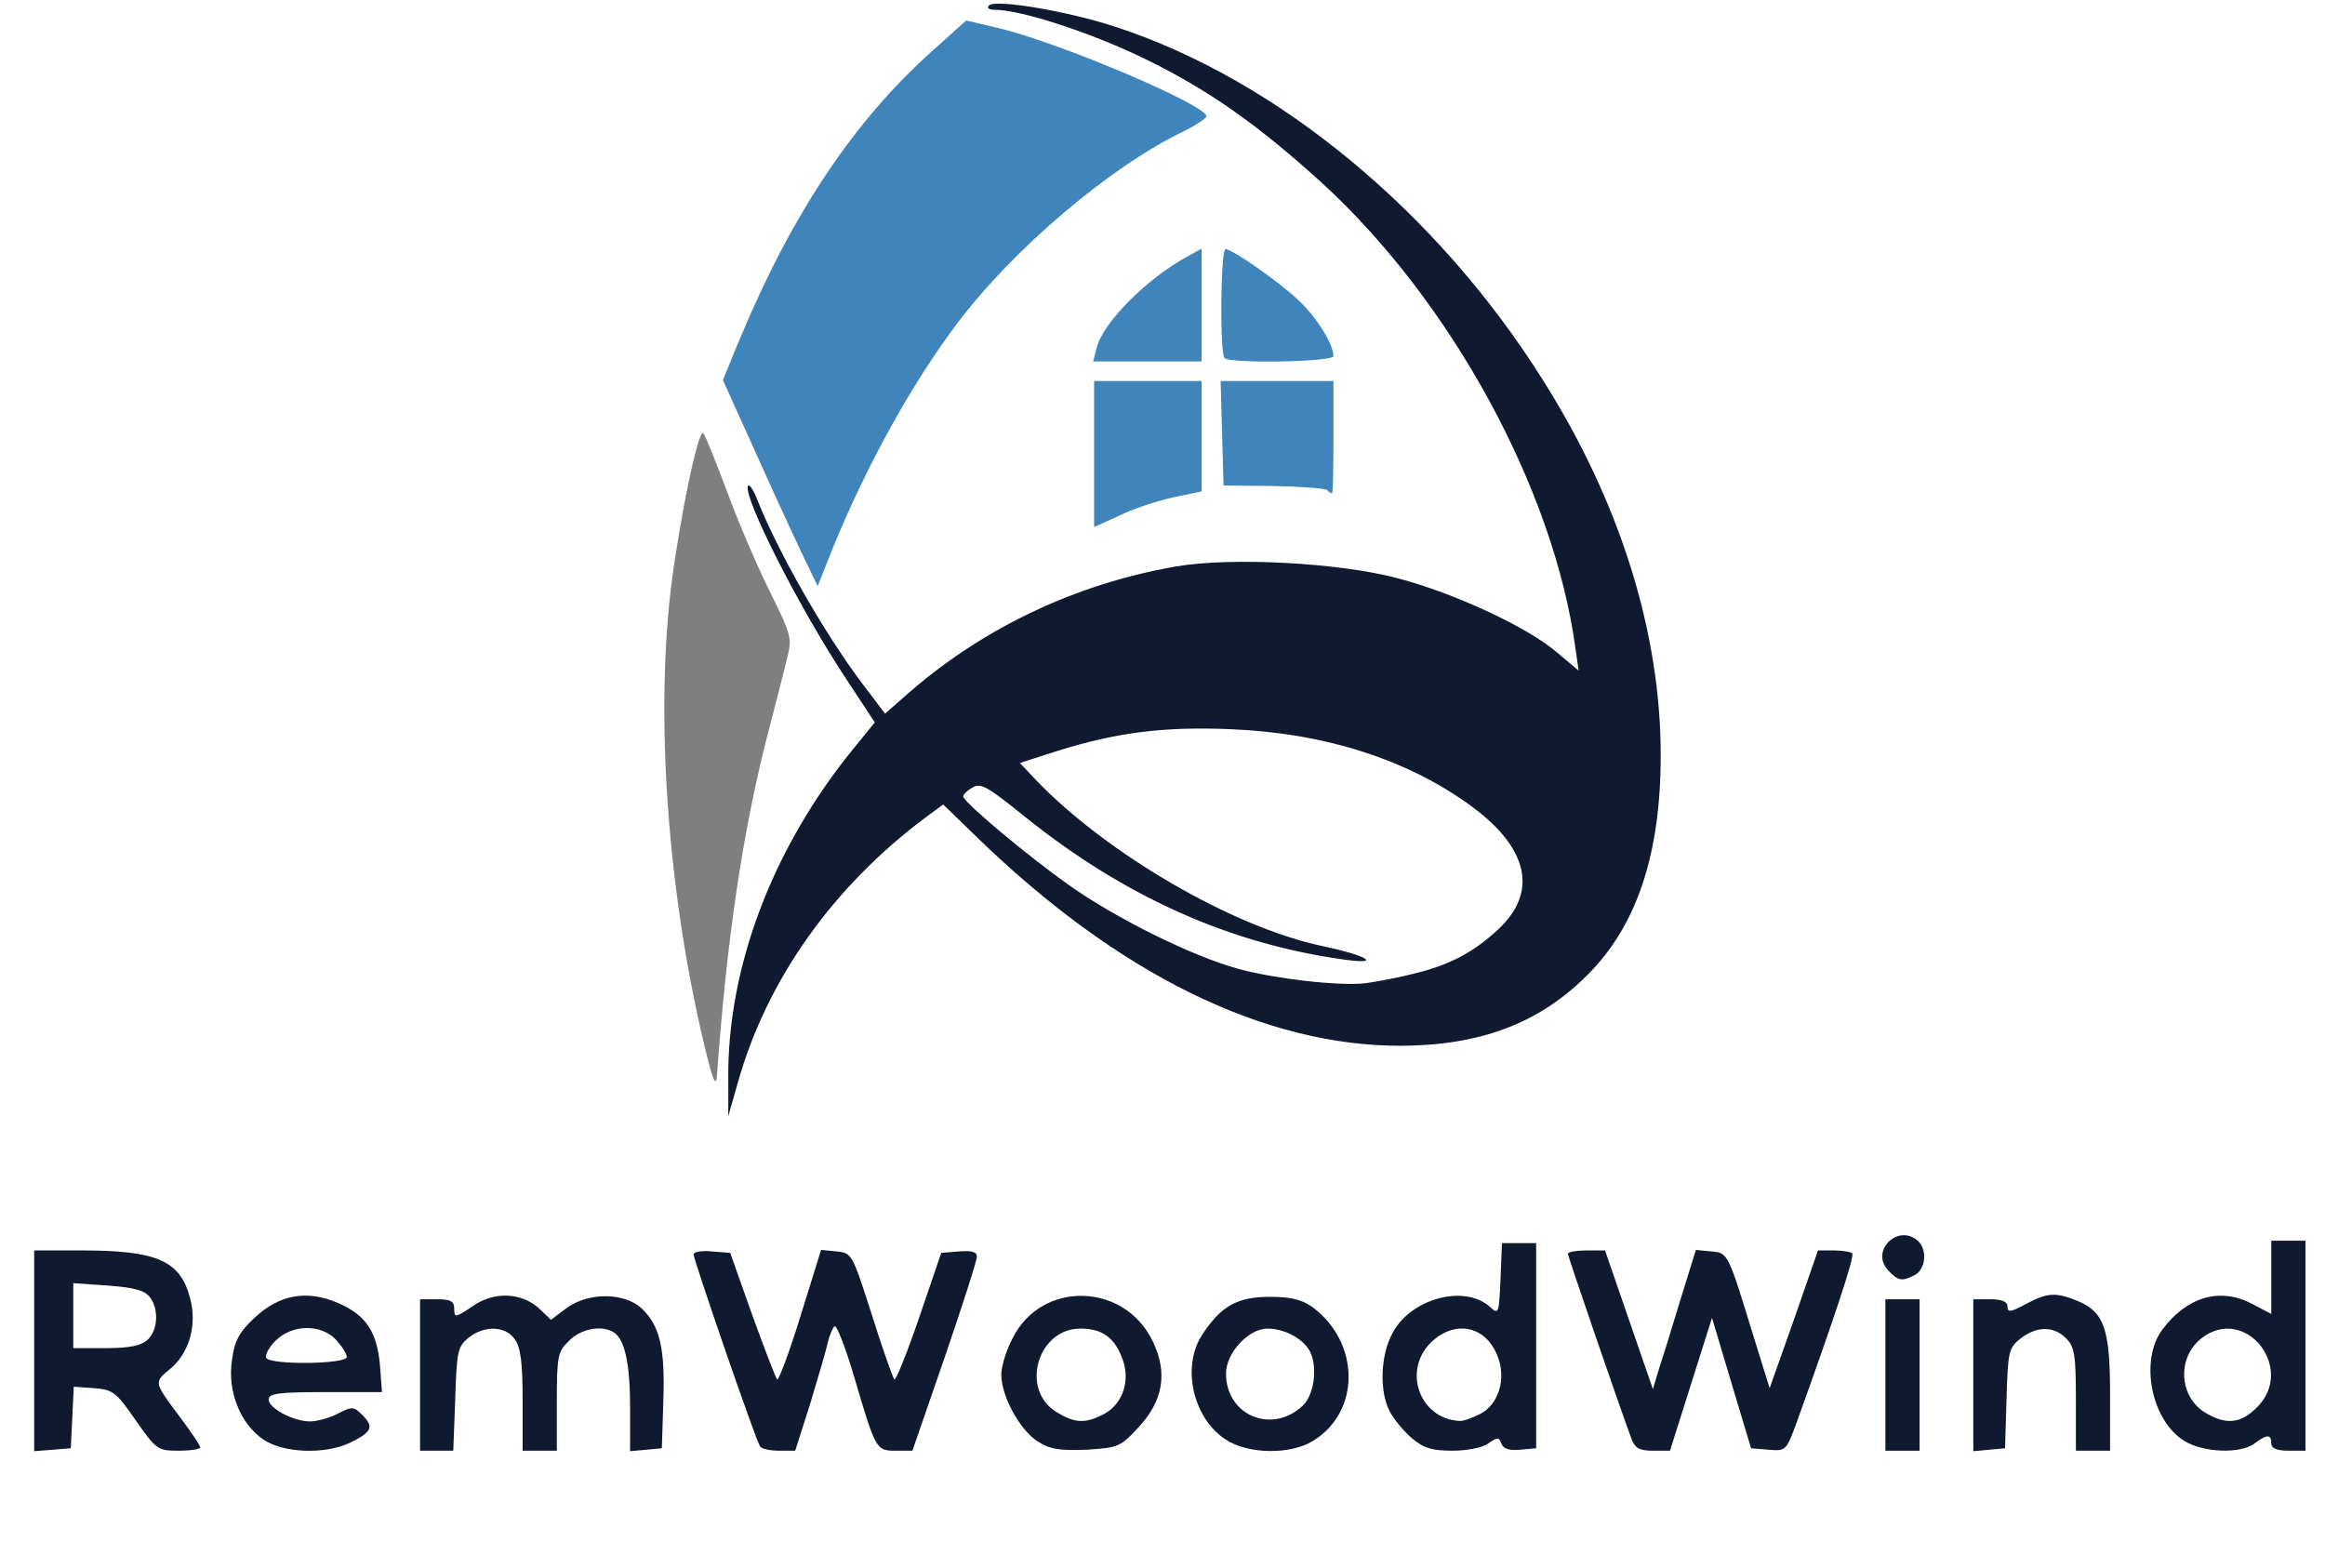
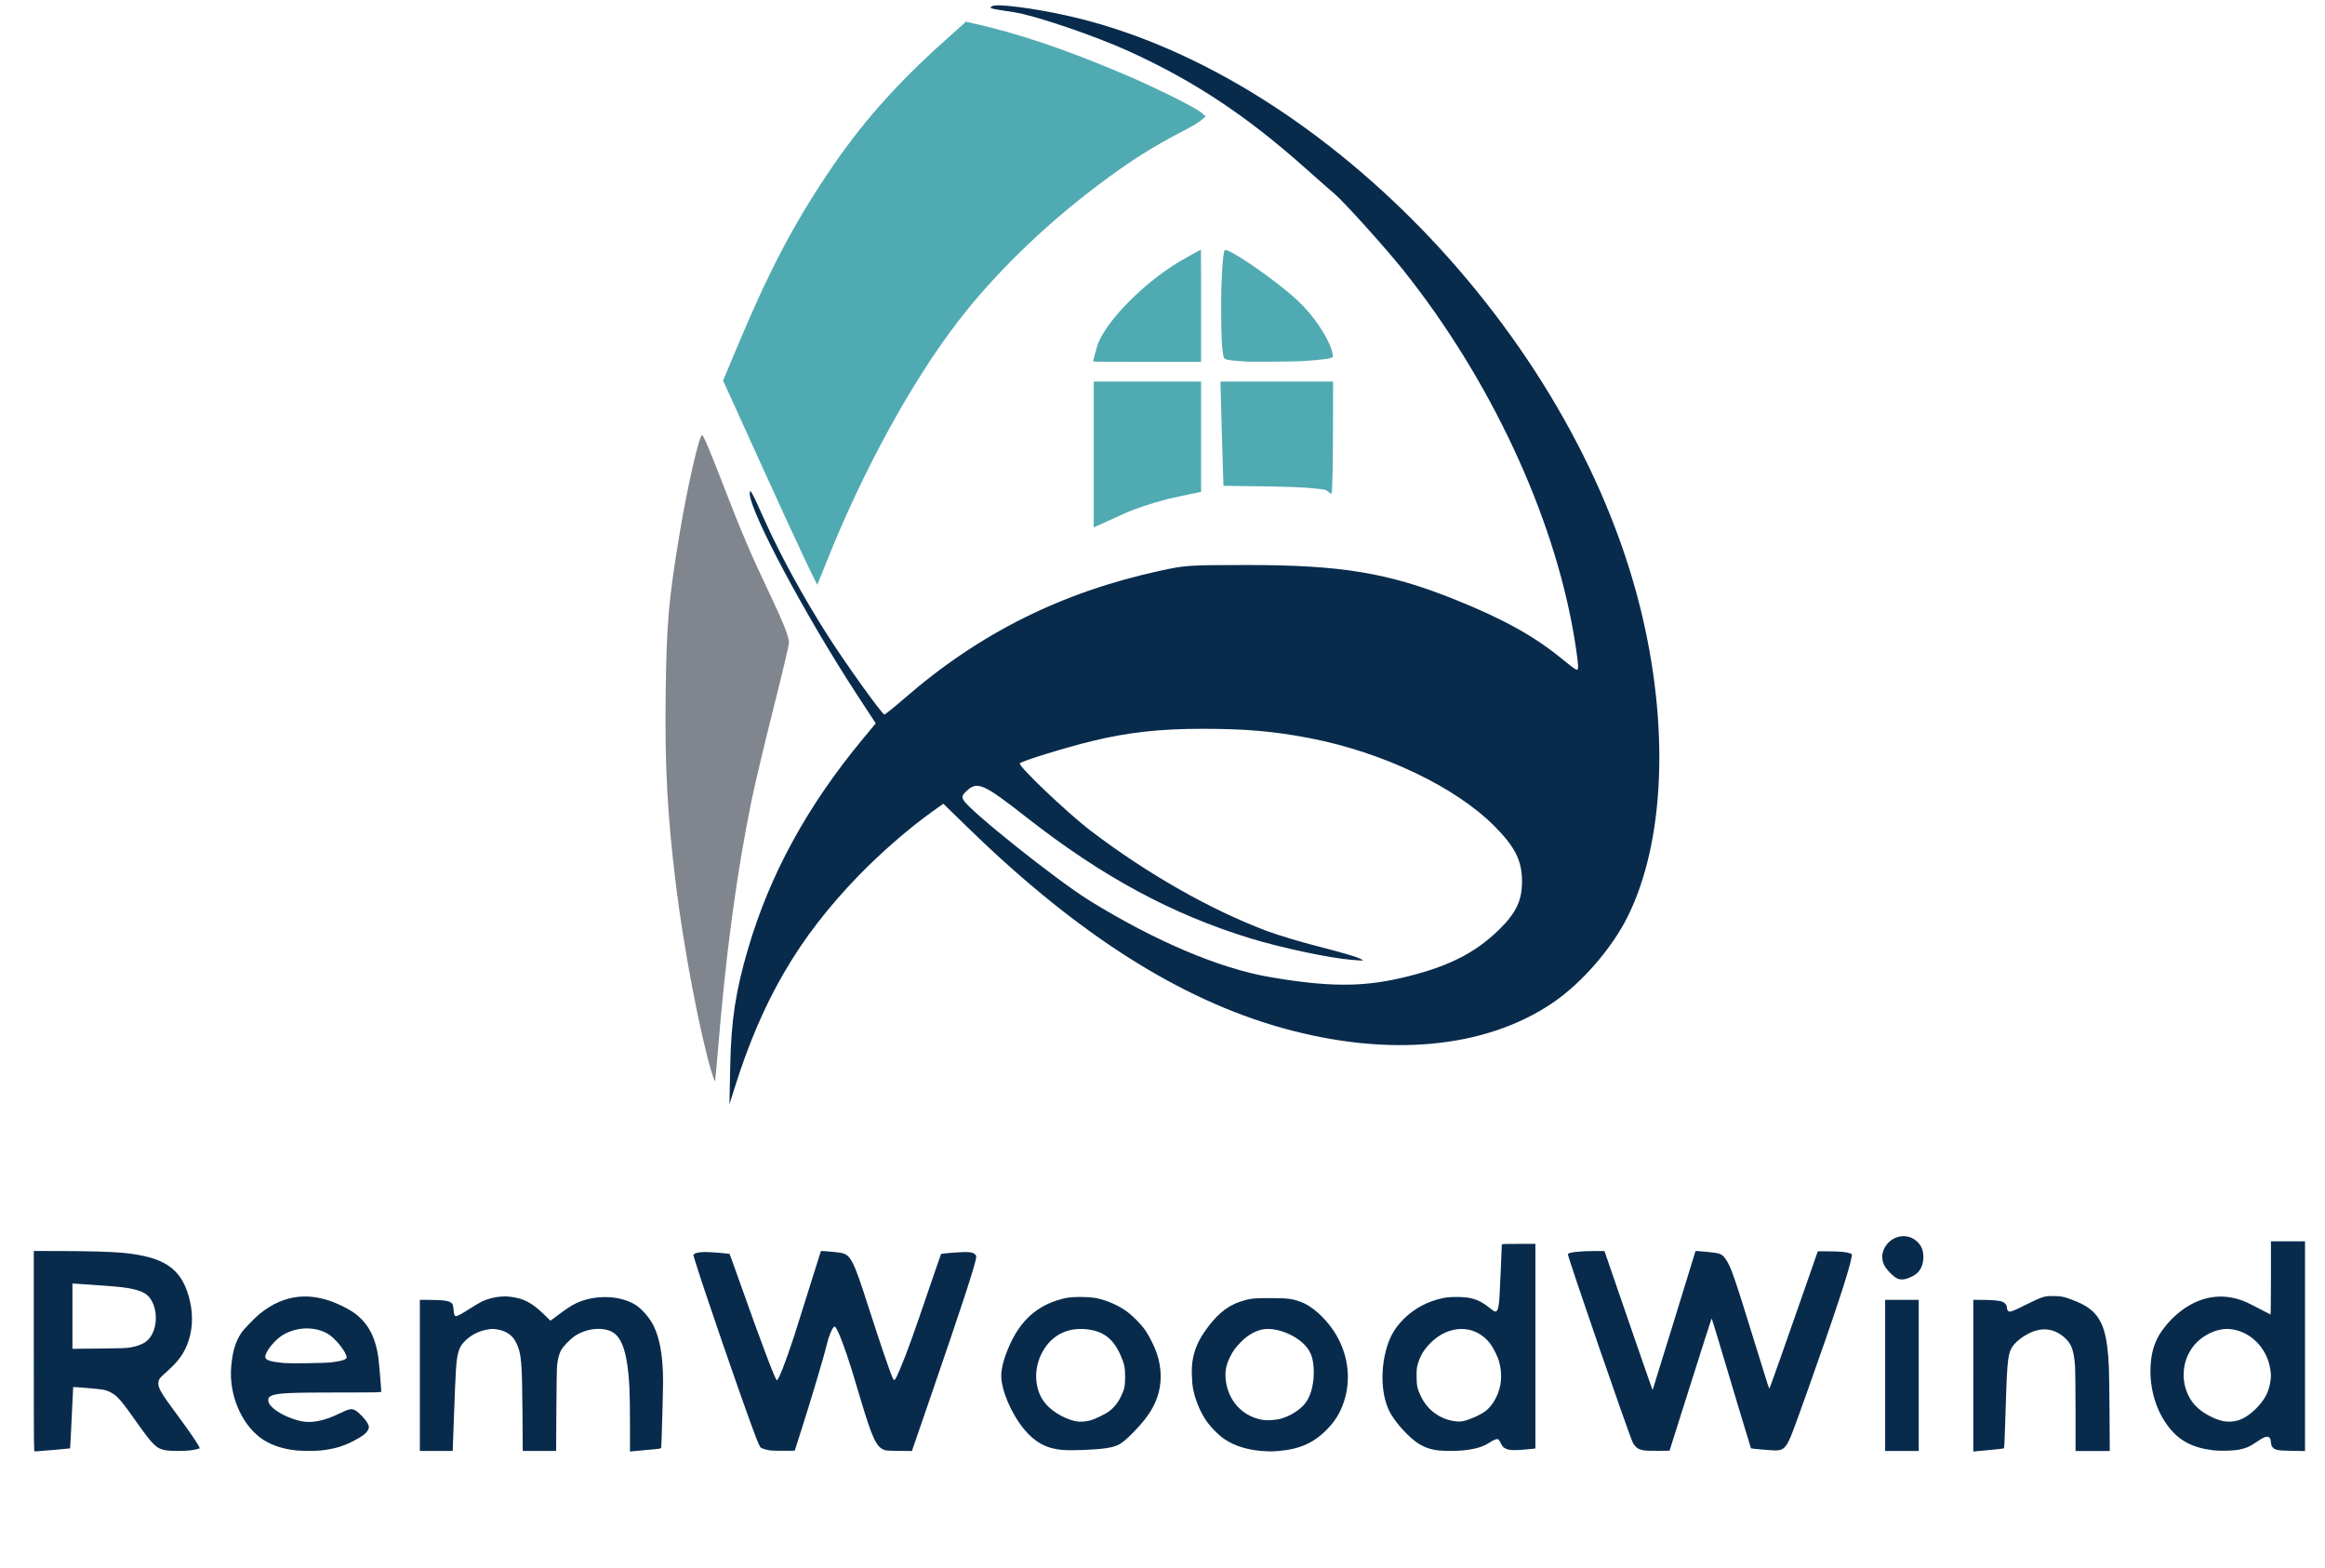
- <svg xmlns="http://www.w3.org/2000/svg" version="1.0" width="476px" height="321px" viewBox="0 0 4760 3210" preserveAspectRatio="xMidYMid meet">
-   <g id="layer101" fill="#0f192f" stroke="none">
-     <path d="M70 2766 l0 -206 98 0 c153 0 201 21 221 97 15 55 -1 112 -40 145 -35 29 -35 26 23 104 21 28 38 54 38 57 0 4 -20 7 -44 7 -43 0 -46 -2 -88 -62 -40 -58 -47 -63 -85 -66 l-42 -3 -3 63 -3 63 -37 3 -38 3 0 -205z m232 -23 c21 -19 24 -62 5 -87 -10 -14 -32 -20 -85 -24 l-72 -5 0 67 0 66 67 0 c48 0 72 -5 85 -17z" />
-     <path d="M539 2947 c-47 -32 -74 -99 -64 -163 5 -39 15 -57 46 -86 51 -48 108 -58 172 -30 57 25 79 59 85 128 l4 54 -116 0 c-96 0 -116 3 -116 15 0 18 50 45 85 45 14 0 40 -7 57 -16 29 -15 32 -15 51 4 23 24 18 34 -27 56 -51 24 -136 21 -177 -7z m171 -169 c0 -6 -10 -22 -22 -35 -31 -33 -90 -32 -124 2 -14 14 -22 30 -19 35 9 15 165 13 165 -2z" />
-     <path d="M860 2815 l0 -155 35 0 c28 0 35 4 35 20 0 18 2 18 38 -6 44 -31 101 -28 137 6 l23 22 32 -24 c45 -33 119 -32 154 1 37 35 48 82 44 191 l-3 95 -32 3 -33 3 0 -90 c0 -89 -11 -139 -33 -153 -24 -16 -68 -8 -92 17 -23 22 -25 31 -25 125 l0 100 -35 0 -35 0 0 -103 c0 -77 -4 -108 -16 -125 -19 -28 -63 -29 -95 -3 -22 18 -24 28 -27 125 l-4 106 -34 0 -34 0 0 -155z" />
-     <path d="M1556 2961 c-9 -13 -136 -382 -136 -393 0 -5 17 -8 37 -6 l38 3 45 127 c25 69 48 129 51 132 3 3 25 -55 48 -130 l42 -135 32 3 c31 3 32 5 72 130 22 70 43 129 46 132 3 3 26 -54 51 -127 l45 -132 37 -3 c26 -2 36 1 36 11 0 8 -30 101 -66 206 l-66 191 -34 0 c-40 0 -41 -1 -84 -147 -18 -62 -37 -110 -41 -108 -4 3 -10 17 -14 32 -3 16 -20 72 -36 126 l-31 97 -33 0 c-19 0 -36 -4 -39 -9z" />
-     <path d="M2123 2950 c-36 -24 -73 -92 -73 -136 0 -16 10 -50 23 -74 59 -119 229 -115 287 6 31 64 22 122 -30 177 -36 39 -41 41 -106 45 -57 2 -75 -1 -101 -18z m137 -55 c40 -21 56 -72 36 -118 -16 -40 -41 -57 -84 -57 -88 0 -124 125 -49 171 38 23 59 24 97 4z" />
-     <path d="M2509 2947 c-68 -45 -91 -152 -46 -217 38 -57 71 -75 137 -75 44 0 66 6 87 21 98 73 99 214 1 274 -47 29 -134 27 -179 -3z m158 -69 c26 -24 32 -91 10 -119 -17 -23 -52 -39 -82 -39 -39 0 -85 50 -85 92 0 86 94 125 157 66z" />
-     <path d="M2890 2944 c-17 -15 -37 -39 -45 -55 -21 -40 -19 -113 5 -158 36 -72 148 -103 201 -55 17 16 18 13 21 -57 l3 -74 35 0 35 0 0 210 0 210 -33 3 c-22 2 -34 -2 -38 -12 -5 -14 -8 -14 -27 -1 -12 9 -44 15 -73 15 -42 0 -59 -5 -84 -26z m140 -49 c39 -20 55 -74 35 -121 -25 -61 -88 -72 -136 -25 -58 58 -22 156 59 160 7 1 26 -6 42 -14z" />
-     <path d="M3341 2948 c-25 -67 -131 -376 -131 -381 0 -4 17 -7 38 -7 l38 0 49 142 49 142 12 -40 c7 -21 27 -85 44 -142 l32 -103 31 3 c35 3 34 1 88 177 l32 103 50 -141 49 -141 32 0 c18 0 35 3 38 6 6 5 -39 139 -114 347 -21 57 -22 58 -57 55 l-36 -3 -40 -133 -40 -134 -43 136 -43 136 -35 0 c-27 0 -36 -5 -43 -22z" />
-     <path d="M3860 2815 l0 -155 35 0 35 0 0 155 0 155 -35 0 -35 0 0 -155z" />
-     <path d="M4040 2816 l0 -156 35 0 c24 0 35 5 35 15 0 12 6 12 37 -5 45 -24 62 -25 108 -6 53 23 65 57 65 191 l0 115 -35 0 -35 0 0 -105 c0 -92 -3 -108 -20 -125 -26 -26 -60 -25 -93 0 -25 20 -26 27 -29 123 l-3 102 -32 3 -33 3 0 -155z" />
-     <path d="M4472 2950 c-68 -42 -92 -165 -45 -228 50 -67 118 -87 183 -53 l40 21 0 -75 0 -75 35 0 35 0 0 215 0 215 -35 0 c-24 0 -35 -5 -35 -15 0 -19 -9 -19 -34 0 -29 22 -105 19 -144 -5z m149 -69 c80 -80 -25 -211 -114 -141 -50 39 -46 118 6 151 44 27 74 24 108 -10z" />
-     <path d="M3865 2600 c-37 -41 24 -97 63 -58 18 18 14 56 -7 68 -27 14 -35 13 -56 -10z" />
-     <path d="M1491 2209 c-2 -228 90 -472 256 -676 l44 -54 -54 -82 c-99 -148 -220 -387 -205 -403 3 -2 11 10 18 28 42 107 139 277 218 381 l44 58 56 -49 c152 -130 338 -217 538 -252 113 -20 337 -8 456 24 118 31 267 101 326 152 l44 37 -7 -49 c-45 -324 -254 -707 -518 -949 -131 -119 -231 -190 -362 -254 -108 -53 -254 -101 -309 -101 -12 0 -16 -4 -11 -9 14 -13 162 12 259 44 331 108 660 380 876 725 157 249 240 515 240 766 0 203 -49 350 -151 451 -98 98 -218 143 -379 144 -282 1 -582 -147 -872 -429 l-67 -65 -38 28 c-188 141 -323 331 -382 540 l-20 70 0 -76z m1401 -215 c75 -18 123 -43 175 -91 82 -76 63 -166 -54 -252 -129 -95 -299 -150 -491 -158 -137 -6 -234 6 -356 44 l-78 25 33 35 c146 152 405 302 587 340 90 19 122 38 47 28 -236 -32 -453 -129 -658 -294 -78 -63 -90 -69 -107 -58 -11 6 -19 15 -18 18 6 16 132 121 215 180 97 69 254 147 350 173 75 20 203 35 258 29 22 -3 66 -11 97 -19z" />
-   </g>
-   <g id="layer102" fill="#7f7f7f" stroke="none">
-     <path d="M1442 2140 c-76 -318 -101 -677 -67 -947 18 -138 55 -317 65 -306 4 4 26 60 50 123 23 63 63 155 88 205 41 83 44 92 34 130 -5 22 -24 96 -42 165 -49 192 -82 411 -102 690 -2 28 -8 15 -26 -60z" />
-   </g>
-   <g id="layer103" fill="#3f84bb" stroke="none">
-     <path d="M1651 1152 c-13 -26 -57 -121 -97 -210 l-74 -164 35 -85 c107 -256 233 -445 394 -589 l69 -62 64 15 c122 28 428 158 428 181 0 4 -21 18 -47 31 -150 72 -349 241 -464 394 -92 122 -185 290 -254 459 l-31 78 -23 -48z" />
-     <path d="M2240 930 l0 -150 110 0 110 0 0 113 0 113 -57 12 c-32 7 -82 23 -110 37 l-53 24 0 -149z" />
-     <path d="M2717 1003 c-4 -3 -53 -7 -110 -8 l-102 -1 -3 -107 -3 -107 116 0 115 0 0 115 c0 63 -1 115 -3 115 -2 0 -7 -3 -10 -7z" />
-     <path d="M2245 713 c12 -52 104 -144 188 -189 l27 -15 0 116 0 115 -111 0 -111 0 7 -27z" />
-     <path d="M2507 733 c-10 -10 -8 -223 2 -223 14 0 113 69 153 108 35 34 68 87 68 111 0 12 -212 16 -223 4z" />
-   </g>
+ <svg xmlns="http://www.w3.org/2000/svg" version="1.0" width="476px" height="321px" viewBox="0 0 4760 3210" preserveAspectRatio="xMidYMid meet" id="svg905">
+   <defs id="defs909" />
+   <path style="opacity:1;fill:#50aab2;fill-opacity:1;stroke:#3984f3;stroke-width:2.529;stroke-miterlimit:4;stroke-dasharray:none;stroke-opacity:0" d="m 1646.682,1142.884 c -14.337,-30.152 -51.585,-111.076 -82.773,-179.829 -31.188,-68.754 -62.744,-138.259 -70.124,-154.456 l -13.419,-29.45 28.367,-67.777 C 1572.194,559.747 1621.917,464.201 1692.234,358.767 1760.978,255.691 1831.891,174.956 1933.905,83.622 l 43.761,-39.18 10.535,2.347 c 96.819,21.573 191.18,53.388 317.368,107.005 59.082,25.104 142.485,66.661 154.048,76.758 l 8.839,7.718 -8.839,7.662 c -4.861,4.214 -20.203,13.469 -34.093,20.566 -64.211,32.812 -114.3,64.657 -180.565,114.797 -109.037,82.506 -209.73,180.709 -283.19,276.188 -95.856,124.589 -196.114,307.958 -269.939,493.712 -9.936,25.001 -18.295,45.694 -18.574,45.984 -0.28,0.291 -12.239,-24.143 -26.576,-54.296 z" id="path3673" />
+   <path style="opacity:1;fill:#50aab2;fill-opacity:1;stroke:#3984f3;stroke-width:0.632;stroke-miterlimit:4;stroke-dasharray:none;stroke-opacity:0" d="M 2239.263,930.483 V 781.196 h 109.854 109.854 v 112.853 112.853 l -28.25,5.892 c -15.537,3.241 -33.221,7.129 -39.298,8.641 -31.137,7.745 -70.806,21.101 -91.891,30.936 -5.072,2.366 -37.015,16.895 -56.318,25.616 l -3.946,1.783 z" id="path3675" />
+   <path style="opacity:1;fill:#50aab2;fill-opacity:1;stroke:#3984f3;stroke-width:0.632;stroke-miterlimit:4;stroke-dasharray:none;stroke-opacity:0" d="m 2723.505,1009.744 c -1.217,-0.638 -3.689,-2.43 -5.494,-3.983 -3.696,-3.177 -4.742,-3.448 -19.76,-5.122 -29.214,-3.256 -65.61,-4.609 -144.099,-5.358 -26.995,-0.257 -49.208,-0.595 -49.363,-0.75 -0.264,-0.265 -6.062,-200.914 -6.05,-209.39 l 0.01,-3.946 h 115.22 115.22 l -0.02,62.03 c -0.02,96.36 -1.266,165.583 -3.005,167.247 -0.265,0.238 -1.444,-0.09 -2.661,-0.728 z" id="path3677" />
+   <path style="opacity:1;fill:#50aab2;fill-opacity:1;stroke:#3984f3;stroke-width:0.632;stroke-miterlimit:4;stroke-dasharray:none;stroke-opacity:0" d="m 2554.936,740.409 c -31.132,-1.631 -45.619,-3.604 -48.312,-6.58 -2.268,-2.504 -4.162,-15.626 -5.38,-37.234 -1.096,-19.452 -1.482,-81.272 -0.673,-107.644 1.368,-44.519 4.047,-73.995 6.991,-76.94 5.019,-5.019 80.439,45.153 129.763,86.322 25.142,20.985 41.855,38.702 58.87,62.404 17.044,23.743 30.363,50.425 32.238,64.584 0.34,2.431 0.461,4.752 0.302,5.16 -1.342,3.537 -23.786,6.567 -67.421,9.103 -10.67,0.62 -97.446,1.293 -106.382,0.825 z" id="path3679" />
+   <path style="opacity:1;fill:#50aab2;fill-opacity:1;stroke:#3984f3;stroke-width:0.632;stroke-miterlimit:4;stroke-dasharray:none;stroke-opacity:0" d="m 2238.004,740.001 c 0.01,-2.041 8.344,-32.498 10.092,-36.875 19.61,-49.121 93.976,-123.914 166.682,-167.638 8.255,-4.964 43.21,-24.508 43.834,-24.508 0.189,0 0.378,51.707 0.378,114.905 V 740.79 h -110.485 c -87.969,0 -110.485,-0.163 -110.482,-0.789 z" id="path3681" />
+   <path style="opacity:1;fill:#082b4c;fill-opacity:1;stroke:#3984f3;stroke-width:4.173;stroke-miterlimit:4;stroke-dasharray:none;stroke-opacity:0" d="m 1495.028,2181.661 c 1.876,-92.33 10.947,-152.004 36.27,-238.603 44.615,-152.574 121.683,-293.531 235.389,-430.526 l 26.252,-31.629 -37.92,-57.955 c -105.191,-160.767 -220.026,-376.049 -220.026,-412.485 0,-11.752 3.459,-5.526 31.131,56.03 31.763,70.656 78.528,156.117 127.535,233.066 37.676,59.157 112.161,163.061 117.024,163.245 1.526,0.06 20.276,-15.092 41.666,-33.666 153.2,-133.024 321.137,-216.741 522.886,-260.659 51.746,-11.264 57.553,-11.65 176.424,-11.734 193.794,-0.136 290.565,15.851 426.469,70.454 98.108,39.418 160.264,73.627 216.644,119.236 35.976,29.102 36.053,29.139 36.053,16.984 0,-6.699 -3.753,-34.398 -8.344,-61.553 -41.966,-248.313 -171.87,-526.467 -350.008,-749.445 -35.761,-44.763 -121.435,-139.834 -140.091,-155.459 -7.313,-6.124 -34.561,-30.079 -60.552,-53.233 C 2551.763,236.768 2445.297,166.212 2312.139,105.36 2242.546,73.557 2119.432,31.649 2076.338,25.093 c -52.37,-7.967 -52.719,-8.066 -44.4,-12.722 9.282,-5.194 83.059,4.198 150.972,19.221 514.382,113.783 1033.645,648.5 1174.408,1209.361 61.055,243.269 51.476,482.875 -25.447,636.54 -32.551,65.026 -94.045,135.565 -153.135,175.66 -138.097,93.706 -337.153,112.092 -554.34,51.202 -209.243,-58.663 -418.271,-191.695 -640.224,-407.458 l -52.904,-51.429 -24.179,17.29 c -46.846,33.499 -104.63,83.817 -149.603,130.272 -122.773,126.819 -196.753,253.564 -253.592,434.462 l -10.473,33.333 z m 1371.214,-178.918 c 94.934,-21.688 152.707,-50.144 203.704,-100.333 34.157,-33.616 46.081,-58.92 46.102,-97.832 0.02,-42.221 -13.889,-70.218 -56.056,-112.827 -79.58,-80.412 -228.899,-151.657 -378.281,-180.49 -73.268,-14.142 -131.116,-19.183 -220.146,-19.183 -86.987,0 -151.306,7.112 -224.873,24.866 -53.008,12.792 -143.147,40.501 -148.738,45.722 -4.826,4.508 96.927,101.39 145.118,138.171 114.917,87.709 246.662,162.568 361.717,205.532 22.576,8.431 70.389,22.754 106.25,31.83 35.861,9.076 71.764,19.353 79.785,22.839 14.44,6.274 14.296,6.313 -14.583,3.949 -44.79,-3.667 -143.819,-24.732 -206.262,-43.874 -160.235,-49.121 -302.751,-126.001 -456.238,-246.118 -90.46,-70.792 -102.593,-76.235 -124.561,-55.876 -9.168,8.496 -10.402,11.856 -6.816,18.556 11.312,21.137 191.063,164.595 258.24,206.099 134.682,83.212 266.116,138.911 369.591,156.624 116.715,19.98 186.171,20.592 266.046,2.345 z" id="path3691" />
+   <path style="opacity:1;fill:#81858e;fill-opacity:1;stroke:#3984f3;stroke-width:2.951;stroke-miterlimit:4;stroke-dasharray:none;stroke-opacity:0" d="m 1456.465,2193.781 c -23.667,-79.469 -56.357,-250.842 -72.076,-377.851 -18.202,-147.07 -23.581,-246.873 -21.511,-399.117 1.946,-143.146 6.051,-189.545 28.93,-327.037 15.51,-93.206 39.739,-198.874 45.6,-198.874 2.676,0 17.099,34.139 44.871,106.206 34.3,89.008 56.184,140.314 91.053,213.465 30.377,63.728 41.886,92.61 41.984,105.357 0.03,4.471 -14.419,65.459 -32.118,135.529 -17.699,70.069 -37.646,153.916 -44.326,186.325 -30.638,148.634 -53.456,318.678 -69.365,516.931 -2.53,31.521 -5.121,57.833 -5.759,58.471 -0.638,0.638 -3.916,-8.095 -7.284,-19.405 z" id="path3697" />
+   <path style="opacity:1;fill:#082b4c;fill-opacity:1;stroke:#3984f3;stroke-width:1.043;stroke-miterlimit:4;stroke-dasharray:none;stroke-opacity:0" d="m 69.202,2766.386 v -205.208 l 48.698,0.03 c 58.895,0.04 110.56,1.438 133.073,3.611 83.825,8.091 118.691,30.958 135.327,88.756 9.032,31.38 9.026,62.933 -0.02,90.653 -8.595,26.341 -20.528,42.799 -49.206,67.862 -10.334,9.031 -12.952,13.17 -12.887,20.372 0.091,10.388 6.33,20.724 39.336,65.187 25.807,34.766 45.262,63.61 45.262,67.105 0,1.092 -11.24,3.708 -20.312,4.728 -13.971,1.572 -40.641,1.334 -49.95,-0.45 -18.699,-3.579 -25.587,-10.412 -61.08,-60.608 -20.781,-29.39 -28.746,-39.675 -37.159,-47.983 -7.857,-7.759 -18.252,-13.22 -29.415,-15.451 -6.047,-1.209 -60.495,-5.939 -61.061,-5.305 -0.072,0.08 -1.425,28.263 -3.016,62.639 -1.591,34.375 -3.068,62.705 -3.283,62.955 -0.317,0.378 -66.319,6.072 -72.484,6.26 -1.73,0.04 -1.823,-10.389 -1.823,-205.153 z m 196.538,-7.6 c 23.463,-4.359 34.808,-10.403 43.018,-22.916 15.366,-23.419 13.23,-61.865 -4.535,-81.624 -9.578,-10.653 -28.924,-16.564 -65.751,-20.092 -12.274,-1.175 -83.606,-6.309 -87.667,-6.309 h -2.437 v 66.754 66.754 l 54.427,-0.491 c 42.578,-0.385 56.282,-0.835 62.945,-2.075 z" id="path3703" />
+   <path style="opacity:1;fill:#082b4c;fill-opacity:1;stroke:#3984f3;stroke-width:1.043;stroke-miterlimit:4;stroke-dasharray:none;stroke-opacity:0" d="m 606.159,2969.409 c -30.023,-3.167 -55.613,-12.421 -74.315,-26.874 -39.173,-30.275 -63.006,-88.622 -58.577,-143.404 2.593,-32.067 8.61,-52.221 21.127,-70.766 5.03,-7.452 26.36,-29.554 36.754,-38.084 51.193,-42.013 107.778,-47.271 170.693,-15.862 6.285,3.137 14.488,7.689 18.229,10.113 31.385,20.342 48.216,49.74 54.615,95.396 1.369,9.764 5.795,62.21 5.825,69.01 0.007,1.72 -4.672,1.826 -83.586,1.841 -103.449,0.02 -128.24,1.164 -140.667,6.474 -5.485,2.343 -6.99,4.28 -6.99,8.995 0,4.579 1.51,7.829 5.89,12.677 11.394,12.612 37.671,25.688 61.626,30.667 21.264,4.419 46.819,-0.593 76.503,-15.001 22.203,-10.778 27.076,-11.68 35.204,-6.512 7.871,5.005 20.45,18.531 24.069,25.883 3.029,6.153 3.179,6.952 2.026,10.801 -2.517,8.401 -11.882,15.81 -34.003,26.903 -19.682,9.87 -37.922,14.99 -63.503,17.829 -10.921,1.21 -39.069,1.164 -50.922,-0.08 z m 74.168,-180.488 c 20.364,-2.793 29.359,-5.835 29.359,-9.931 0,-10.257 -23.289,-39.447 -38.542,-48.307 -26.523,-15.406 -63.288,-14.567 -91.559,2.09 -16.619,9.792 -36.515,34.377 -36.555,45.171 -0.02,6.425 9.669,9.721 36.448,12.391 14.756,1.47 87.215,0.457 100.85,-1.413 z" id="path3705" />
+   <path style="opacity:1;fill:#082b4c;fill-opacity:1;stroke:#3984f3;stroke-width:1.043;stroke-miterlimit:4;stroke-dasharray:none;stroke-opacity:0" d="m 1289.767,2916.721 c -0.01,-30.263 -0.483,-64.163 -1.062,-75.335 -3.572,-69.004 -14.616,-104.051 -36.241,-115.009 -20.312,-10.293 -52.648,-6.531 -75.556,8.791 -9.977,6.673 -24.673,21.993 -28.593,29.807 -3.543,7.062 -5.917,15.986 -7.581,28.494 -0.752,5.654 -1.362,39.253 -1.686,92.969 l -0.508,84.115 h -34.145 -34.145 l -0.591,-78.906 c -0.774,-103.355 -2.262,-120.456 -12.33,-141.68 -7.583,-15.986 -20.203,-25.084 -39.072,-28.168 -8.866,-1.448 -10.684,-1.44 -20.165,0.113 -18.252,2.997 -34.906,11.716 -47.441,24.841 -7.186,7.524 -10.002,12.757 -12.828,23.836 -3.843,15.067 -4.991,32.967 -8.635,134.595 l -2.344,65.365 H 893.207 859.569 v -154.688 -154.687 l 17.969,0.04 c 33.709,0.08 45.615,2.272 49.052,9.09 0.791,1.569 1.724,6.725 2.073,11.457 0.713,9.678 1.903,12.751 4.936,12.751 3.245,0 11.513,-4.512 29.851,-16.291 9.296,-5.971 20.077,-12.283 23.958,-14.026 17.843,-8.014 38.954,-11.516 56.873,-9.433 27.387,3.182 44.596,12.105 68.943,35.743 l 13.771,13.37 19.394,-14.451 c 20.061,-14.949 29.996,-20.811 43.39,-25.603 36.972,-13.228 81.105,-10.459 110.098,6.907 13.115,7.855 29.024,25.694 37.468,42.013 13.436,25.967 20.073,63.829 20.173,115.086 0.04,18.394 -3.131,131.899 -3.771,135.158 -0.58,2.956 -0.381,2.918 -29.071,5.44 -13.177,1.157 -26.419,2.377 -29.427,2.714 l -5.469,0.609 -0.01,-55.023 z" id="path3709" />
+   <path style="opacity:1;fill:#082b4c;fill-opacity:1;stroke:#3984f3;stroke-width:1.043;stroke-miterlimit:4;stroke-dasharray:none;stroke-opacity:0" d="m 1576.846,2969.474 c -6.882,-1.005 -16.561,-3.84 -18.863,-5.524 -2.614,-1.913 -5.285,-7.883 -14.373,-32.129 -28.329,-75.587 -107.535,-306.091 -121.978,-354.974 l -2.295,-7.767 2.204,-1.784 c 3.167,-2.565 11.27,-4.035 22.234,-4.035 11.438,0 48.925,2.993 49.92,3.986 0.387,0.386 10.069,27.186 21.515,59.556 42.316,119.666 72.299,198.958 75.234,198.958 3.437,0 17.605,-36.115 35.142,-89.583 4.604,-14.037 18.779,-59.037 31.5,-100 12.722,-40.963 23.319,-74.685 23.551,-74.936 0.525,-0.57 28.554,1.792 38.396,3.236 22.306,3.272 27.314,12.652 58.302,109.2 25.529,79.539 45.604,138.215 50.725,148.254 3.216,6.303 4.38,4.714 15.359,-20.953 12.766,-29.845 26.454,-67.904 62.084,-172.614 11.307,-33.229 20.852,-60.736 21.211,-61.126 0.922,-1.001 37.996,-3.98 49.45,-3.973 11.268,0.01 16.667,1.301 20.209,4.844 2.287,2.287 2.517,3.185 1.939,7.554 -2.06,15.535 -31.65,105.699 -95.17,289.999 l -36.191,105.007 -26.562,-0.34 c -25.396,-0.302 -26.804,-0.435 -32.07,-2.808 -14.783,-6.668 -23.562,-26.155 -46.602,-103.449 -5.516,-18.503 -13.32,-44.423 -17.343,-57.6 -13.458,-44.077 -28.157,-82.743 -33.959,-89.331 -1.539,-1.746 -1.706,-1.746 -3.638,0 -3.829,3.462 -10.512,20.132 -13.806,34.438 -4.936,21.434 -31.68,111.469 -51.426,173.123 l -14.512,45.312 -22.228,0.151 c -12.225,0.08 -24.806,-0.227 -27.957,-0.695 z" id="path3711" />
+   <path style="opacity:1;fill:#082b4c;fill-opacity:1;stroke:#3984f3;stroke-width:1.043;stroke-miterlimit:4;stroke-dasharray:none;stroke-opacity:0" d="m 2175.298,2968.476 c -32.412,-2.717 -56.118,-15.37 -78.034,-41.645 -26.531,-31.809 -47.419,-80.563 -47.419,-110.679 0,-17.23 8.187,-44.514 21.341,-71.121 23.922,-48.389 59.357,-76.382 110.951,-87.65 13.573,-2.963 48.618,-2.706 63.217,0.461 20.494,4.45 39.895,12.651 57.736,24.404 13.486,8.884 33.733,29.194 42.858,42.991 8.165,12.346 18.203,32.759 22.538,45.834 10.264,30.954 10.433,62.654 0.48,90.347 -8.966,24.952 -23.656,45.955 -51.933,74.247 -21.06,21.072 -28.994,25.514 -52.042,29.141 -20.712,3.258 -70.358,5.289 -89.694,3.666 z m 56.838,-60.56 c 10.409,-2.612 33.351,-14.052 41.042,-20.466 9.234,-7.702 15.826,-16.261 21.44,-27.835 7.438,-15.337 8.843,-21.866 8.857,-41.146 0.01,-18.978 -1.659,-26.679 -9.736,-44.776 -14.724,-32.998 -34.653,-48.29 -67.979,-52.165 -42.521,-4.943 -76.662,14.001 -94.733,52.565 -13.691,29.214 -12.797,63.993 2.298,89.508 10.616,17.942 31.962,33.925 57.144,42.788 14.384,5.062 25.89,5.484 41.667,1.527 z" id="path3713" />
+   <path style="opacity:1;fill:#082b4c;fill-opacity:1;stroke:#3984f3;stroke-width:1.043;stroke-miterlimit:4;stroke-dasharray:none;stroke-opacity:0" d="m 2582.337,2970.46 c -28.94,-2.389 -54.27,-10.322 -74.193,-23.24 -12.566,-8.147 -30.184,-25.956 -39.344,-39.769 -12.036,-18.151 -21.026,-39.861 -25.847,-62.42 -3.197,-14.965 -3.933,-44.295 -1.478,-59.05 3.507,-21.103 10.614,-38.733 23.028,-57.144 23.694,-35.138 46.342,-54.602 74.395,-63.933 19.69,-6.549 26.787,-7.38 62.5,-7.316 35.348,0.08 43.291,1.058 61.645,7.736 21.848,7.947 47.487,30.236 66.204,57.555 30.047,43.854 38.304,98.477 22.187,146.757 -7.524,22.538 -17.456,38.905 -34.066,56.137 -26.832,27.836 -55.944,41.015 -98.782,44.718 -13.966,1.206 -21.311,1.202 -36.248,-0.03 z m 38.341,-65.535 c 22.808,-5.833 45.969,-21.605 55.615,-37.87 9.209,-15.529 14.141,-38.505 13.336,-62.127 -0.797,-23.436 -5.523,-37.18 -17.227,-50.113 -21.14,-23.36 -62.609,-38.656 -88.928,-32.801 -15.12,3.364 -29.85,12.132 -43.282,25.762 -10.575,10.731 -16.207,18.521 -22.116,30.589 -8.722,17.812 -10.923,31.894 -7.984,51.08 6.466,42.213 37.58,72.995 78.806,77.965 6.92,0.835 24.036,-0.503 31.78,-2.487 z" id="path3715" />
+   <path style="opacity:1;fill:#082b4c;fill-opacity:1;stroke:#3984f3;stroke-width:1.043;stroke-miterlimit:4;stroke-dasharray:none;stroke-opacity:0" d="m 2944.577,2969.39 c -16.429,-1.905 -30.1,-6.858 -42.863,-15.525 -18.537,-12.588 -42.894,-39.363 -54.859,-60.307 -16.139,-28.247 -20.861,-73.468 -12.191,-116.756 6.652,-33.217 18.14,-55.593 39.331,-76.614 21.898,-21.722 48.916,-36.038 80.874,-42.852 13.76,-2.933 44.212,-2.676 56.643,0.476 15.824,4.015 25.198,9.157 43.178,23.681 10.143,8.194 13.129,3.092 15.24,-26.046 0.522,-7.209 4.709,-102.032 4.725,-107.031 0.01,-1.699 2.34,-1.823 34.381,-1.823 h 34.375 v 209.355 209.355 l -2.343,0.503 c -1.289,0.265 -11.25,1.225 -22.136,2.105 -21.469,1.739 -29.637,1.175 -36.914,-2.536 -4.764,-2.43 -5.999,-3.9 -9.949,-11.836 -1.776,-3.568 -4.061,-6.62 -5.266,-7.033 -3.122,-1.07 -8.843,1.247 -18.123,7.339 -12.801,8.404 -29.078,13.131 -53.626,15.574 -13.038,1.296 -39.168,1.281 -50.475,-0.03 z m 63.261,-63.605 c 12.096,-4.264 26.508,-11.522 33.414,-16.827 8.408,-6.46 16.284,-16.603 21.976,-28.302 10.891,-22.383 12.912,-45.82 6.198,-71.875 -2.888,-11.205 -11.99,-29.608 -19.206,-38.831 -30.718,-39.259 -84.903,-38.823 -123,0.99 -13.014,13.6 -19.733,25.099 -24.676,42.229 -1.973,6.841 -2.343,10.643 -2.351,24.259 -0.01,19.123 1.345,25.474 8.787,41.146 13.784,29.022 40.575,48.083 72.189,51.359 9.076,0.941 14.735,0.08 26.67,-4.147 z" id="path3717" />
+   <path style="opacity:1;fill:#082b4c;fill-opacity:1;stroke:#3984f3;stroke-width:1.043;stroke-miterlimit:4;stroke-dasharray:none;stroke-opacity:0" d="m 3363.833,2969.007 c -3.511,-0.767 -7.731,-2.101 -9.375,-2.963 -4.045,-2.117 -9.091,-7.625 -11.617,-12.68 -7.895,-15.797 -134.545,-383.498 -132.969,-386.048 2.2,-3.56 25.228,-6.085 55.66,-6.104 l 19.271,-0.01 48.958,142.16 c 26.927,78.187 49.193,142.163 49.479,142.168 0.302,0.01 2.838,-7.839 5.672,-17.431 2.835,-9.592 8.363,-27.519 12.289,-39.836 3.926,-12.318 13.246,-42.318 20.71,-66.667 7.464,-24.349 21.622,-70.396 31.461,-102.327 l 17.89,-58.056 h 3.647 c 2.007,0 12.483,0.91 23.285,2.027 24.268,2.511 27.628,3.956 35.193,15.138 10.773,15.924 16.796,33.371 61.311,177.598 26.419,85.597 27.219,88.054 28.118,86.385 1.315,-2.434 43.119,-120.748 71.932,-203.572 l 26.816,-77.084 24.329,0.181 c 23.703,0.178 34.875,1.333 42.948,4.441 2.82,1.085 2.956,1.408 2.317,5.556 -3.825,24.797 -34.858,119.118 -91.416,277.841 -26.12,73.302 -32.709,90.836 -38.051,101.254 -7.37,14.373 -13.48,18.574 -26.884,18.486 -7.917,-0.04 -49.324,-3.613 -50.011,-4.299 -0.439,-0.438 -40.906,-134.816 -70.901,-235.441 -5.072,-17.017 -9.473,-30.698 -9.78,-30.404 -0.302,0.302 -19.798,61.326 -43.315,135.626 l -42.757,135.092 -23.909,0.189 c -16.773,0.113 -25.815,-0.227 -30.296,-1.209 z" id="path3719" />
+   <path style="opacity:1;fill:#082b4c;fill-opacity:1;stroke:#3984f3;stroke-width:1.043;stroke-miterlimit:4;stroke-dasharray:none;stroke-opacity:0" d="m 3859.48,2815.865 v -154.687 h 34.375 34.375 v 154.687 154.688 h -34.375 -34.375 z" id="path3721" />
+   <path style="opacity:1;fill:#082b4c;fill-opacity:1;stroke:#3984f3;stroke-width:1.043;stroke-miterlimit:4;stroke-dasharray:none;stroke-opacity:0" d="m 3882.949,2616.722 c -7.787,-4.049 -21.541,-18.492 -25.491,-26.768 -6.514,-13.649 -4.944,-28.166 4.423,-40.89 14.594,-19.825 41.685,-24.217 60.013,-9.73 9.477,7.492 14.386,16.305 15.56,27.941 2.094,20.732 -5.68,37.37 -21.091,45.15 -15.298,7.722 -24.542,8.911 -33.414,4.297 z" id="path3723" />
+   <path style="opacity:1;fill:#082b4c;fill-opacity:1;stroke:#3984f3;stroke-width:1.043;stroke-miterlimit:4;stroke-dasharray:none;stroke-opacity:0" d="m 4039.935,2816.504 v -155.327 l 16.927,0.04 c 21.009,0.04 36.61,1.395 42.285,3.666 5.872,2.351 9.538,6.874 9.538,11.771 0,4.842 2.468,8.485 5.749,8.485 4.181,0 13.543,-3.994 35.39,-15.1 11.462,-5.827 25.059,-11.961 30.215,-13.632 8.544,-2.77 10.667,-3.039 23.958,-3.027 16.541,0.01 23.321,1.569 45.267,10.388 42.18,16.952 58.605,40.873 65.099,94.81 3.239,26.887 3.833,44.058 4.419,127.344 l 0.593,84.635 h -35.034 -35.034 l -0.01,-79.427 c -0.01,-43.914 -0.491,-86.18 -1.085,-94.531 -2.222,-31.297 -6.958,-44.668 -20.197,-57.031 -20.838,-19.46 -46.169,-23.209 -72.266,-10.695 -17.515,8.399 -32.509,21.053 -38.16,32.205 -7.46,14.722 -8.803,31.54 -12.469,156.214 -0.949,32.291 -1.758,47.483 -2.555,47.974 -0.639,0.393 -13.002,1.769 -27.472,3.054 -14.47,1.285 -28.301,2.6 -30.736,2.925 l -4.427,0.59 z" id="path3725" />
+   <path style="opacity:1;fill:#082b4c;fill-opacity:1;stroke:#3984f3;stroke-width:1.043;stroke-miterlimit:4;stroke-dasharray:none;stroke-opacity:0" d="m 4529.719,2968.978 c -40.873,-5.211 -67.728,-19.32 -89.336,-46.936 -25.581,-32.693 -39.345,-77.459 -37.61,-122.323 0.949,-24.561 5.454,-43.158 14.884,-61.458 7.466,-14.489 22.19,-32.626 37.382,-46.05 37.426,-33.07 80.013,-44.773 122.595,-33.691 13.558,3.53 21.067,6.78 47.168,20.422 12.547,6.558 23.194,12.079 23.66,12.27 0.465,0.189 0.847,-33.442 0.847,-74.74 v -75.087 h 34.896 34.896 v 214.687 214.687 l -26.302,-0.465 c -29.167,-0.514 -34.486,-1.444 -39.736,-6.923 -2.423,-2.529 -3.08,-4.387 -3.768,-10.666 -0.654,-5.957 -1.33,-8.007 -3.129,-9.463 -4.839,-3.918 -10.576,-1.882 -27.819,9.88 -12.62,8.606 -19.173,11.467 -33.099,14.445 -12.778,2.733 -39.769,3.417 -55.528,1.41 z m 50.303,-60.527 c 23.227,-5.672 53.006,-33.924 62.958,-59.73 3.56,-9.229 6.33,-23.382 6.33,-32.335 0,-8.476 -2.604,-22.337 -5.996,-31.912 -12.481,-35.234 -43.835,-60.657 -78.335,-63.518 -25.987,-2.154 -56.696,12.413 -74.718,35.445 -19.195,24.532 -24.819,58.423 -14.741,88.819 8.132,24.523 23.831,41.612 50.352,54.809 21.09,10.495 36.102,12.83 54.15,8.423 z" id="path3727" />
</svg>
